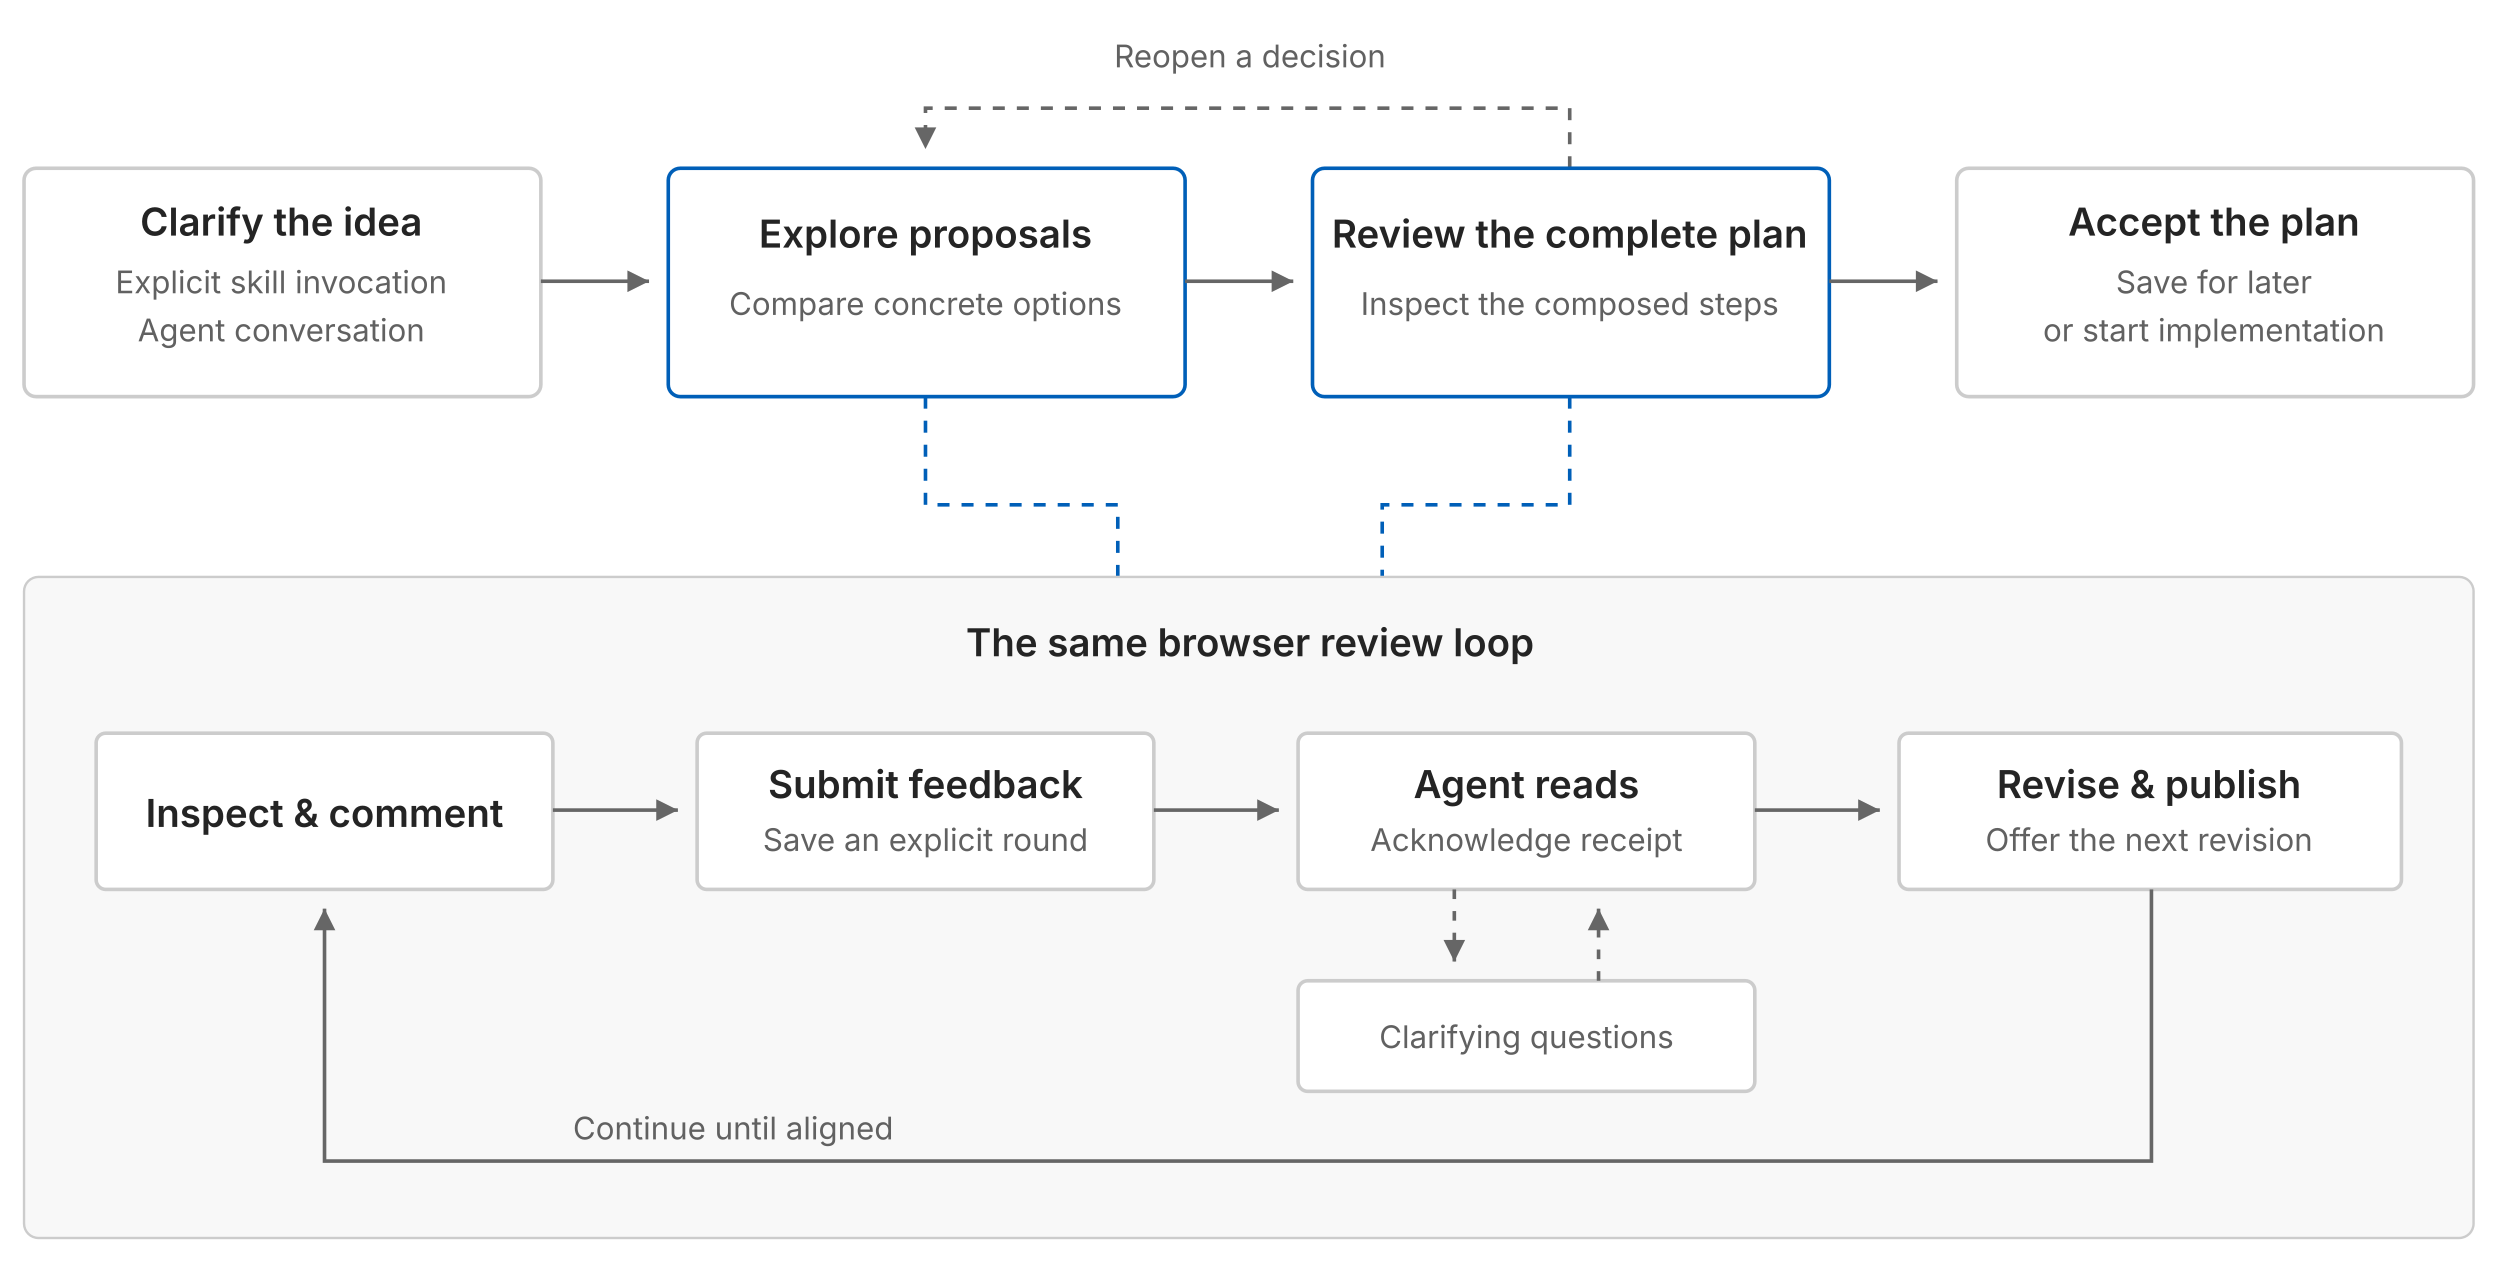
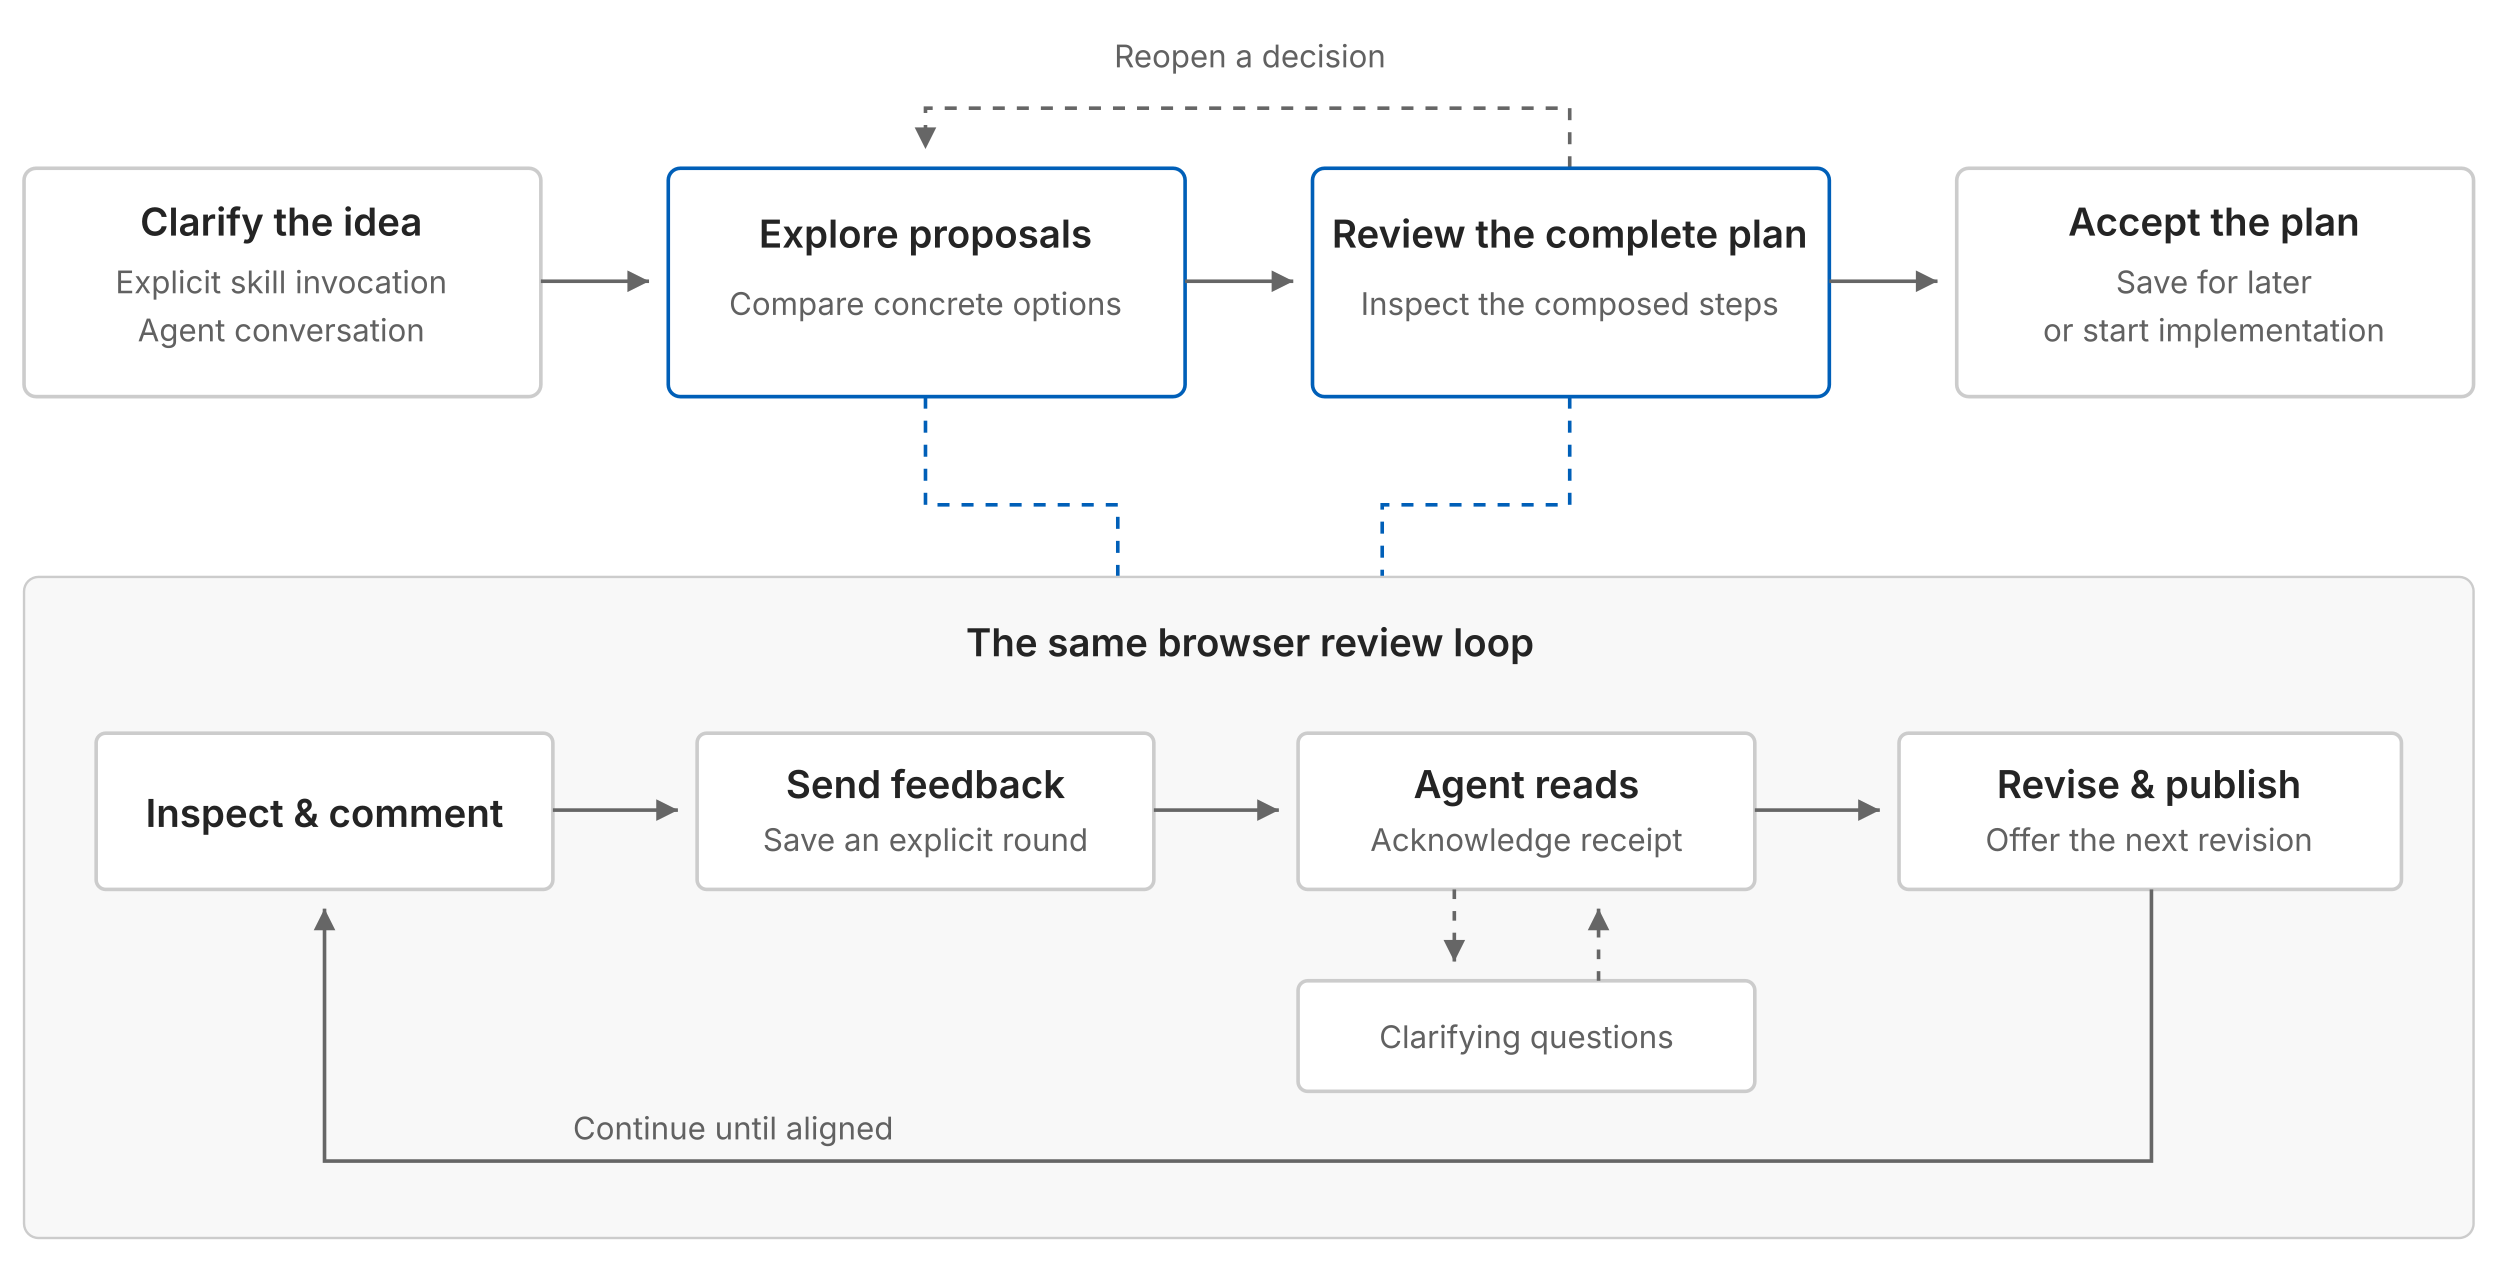
<svg xmlns="http://www.w3.org/2000/svg" viewBox="0 -55 1040 535" role="img" aria-labelledby="flowTitle flowDesc">
  <rect y="-55" width="1040" height="535" fill="var(--panel,#ffffff)" />
  <defs>
    <marker id="flowArrow" markerWidth="8" markerHeight="8" refX="6" refY="3" orient="auto">
      <path d="M0,0 L6,3 L0,6" fill="var(--muted,#666)" />
    </marker>
  </defs>
  <style>.flow-box{fill:var(--panel,#fff);stroke:var(--line,#ccc);stroke-width:1.5}.flow-label{fill:var(--ink,#242424);font:600 16px -apple-system,BlinkMacSystemFont,Segoe UI,sans-serif;text-anchor:middle}.flow-sub{fill:var(--muted,#616161);font:13px -apple-system,BlinkMacSystemFont,Segoe UI,sans-serif;text-anchor:middle}.flow-line{fill:none;stroke:var(--muted,#666);stroke-width:1.5;marker-end:url(#flowArrow)}.flow-link{fill:none;stroke:var(--accent,#005fb8);stroke-width:1.5;stroke-dasharray:5 5}</style>
  <path class="flow-line" d="M653 15 V-10 H385 V7" stroke-dasharray="5 5" />
  <text class="flow-sub" x="520" y="-27">Reopen a decision</text>
  <rect class="flow-box" x="10" y="15" width="215" height="95" rx="5" />
  <text class="flow-label" x="117" y="43">Clarify the idea</text>
  <text class="flow-sub" x="117" y="67">Explicit skill invocation</text>
  <text class="flow-sub" x="117" y="87">Agent conversation</text>
  <rect class="flow-box" x="278" y="15" width="215" height="95" rx="5" style="stroke:var(--accent,#005fb8)" />
  <text class="flow-label" x="385" y="48">Explore proposals</text>
  <text class="flow-sub" x="385" y="76">Compare concrete options</text>
  <rect class="flow-box" x="546" y="15" width="215" height="95" rx="5" style="stroke:var(--accent,#005fb8)" />
  <text class="flow-label" x="653" y="48">Review the complete plan</text>
  <text class="flow-sub" x="653" y="76">Inspect the composed steps</text>
  <rect class="flow-box" x="814" y="15" width="215" height="95" rx="5" />
  <text class="flow-label" x="921" y="43">Accept the plan</text>
  <text class="flow-sub" x="921" y="67">Save for later</text>
  <text class="flow-sub" x="921" y="87">or start implementation</text>
  <path class="flow-line" d="M225 62 H270" />
  <path class="flow-line" d="M493 62 H538" />
  <path class="flow-line" d="M761 62 H806" />
  <path class="flow-link" d="M385 110 V155 H465 V185 M653 110 V155 H575 V185" />
  <rect x="10" y="185" width="1019" height="275" rx="6" fill="var(--ground,#f8f8f8)" stroke="var(--line,#ccc)" />
  <text class="flow-label" x="520" y="218">The same browser review loop</text>
  <rect class="flow-box" x="40" y="250" width="190" height="65" rx="4" />
  <text class="flow-label" x="135" y="289">Inspect &amp; comment</text>
  <rect class="flow-box" x="290" y="250" width="190" height="65" rx="4" />
-   <text class="flow-label" x="385" y="277">Submit feedback</text>
+   <text class="flow-label" x="385" y="277">Send feedback</text>
  <text class="flow-sub" x="385" y="299">Save an explicit round</text>
  <rect class="flow-box" x="540" y="250" width="190" height="65" rx="4" />
  <text class="flow-label" x="635" y="277">Agent reads</text>
  <text class="flow-sub" x="635" y="299">Acknowledge receipt</text>
  <rect class="flow-box" x="790" y="250" width="209" height="65" rx="4" />
  <text class="flow-label" x="894" y="277">Revise &amp; publish</text>
  <text class="flow-sub" x="894" y="299">Offer the next revision</text>
  <path class="flow-line" d="M230 282 H282" />
  <path class="flow-line" d="M480 282 H532" />
  <path class="flow-line" d="M730 282 H782" />
  <path class="flow-line" d="M895 315 V428 H135 V323" />
  <rect class="flow-box" x="540" y="353" width="190" height="46" rx="4" />
  <text class="flow-sub" x="635" y="381">Clarifying questions</text>
  <path class="flow-line" d="M605 315 V345" stroke-dasharray="4 5" />
  <path class="flow-line" d="M665 353 V323" stroke-dasharray="4 5" />
  <text class="flow-sub" x="305" y="419">Continue until aligned</text>
</svg>
